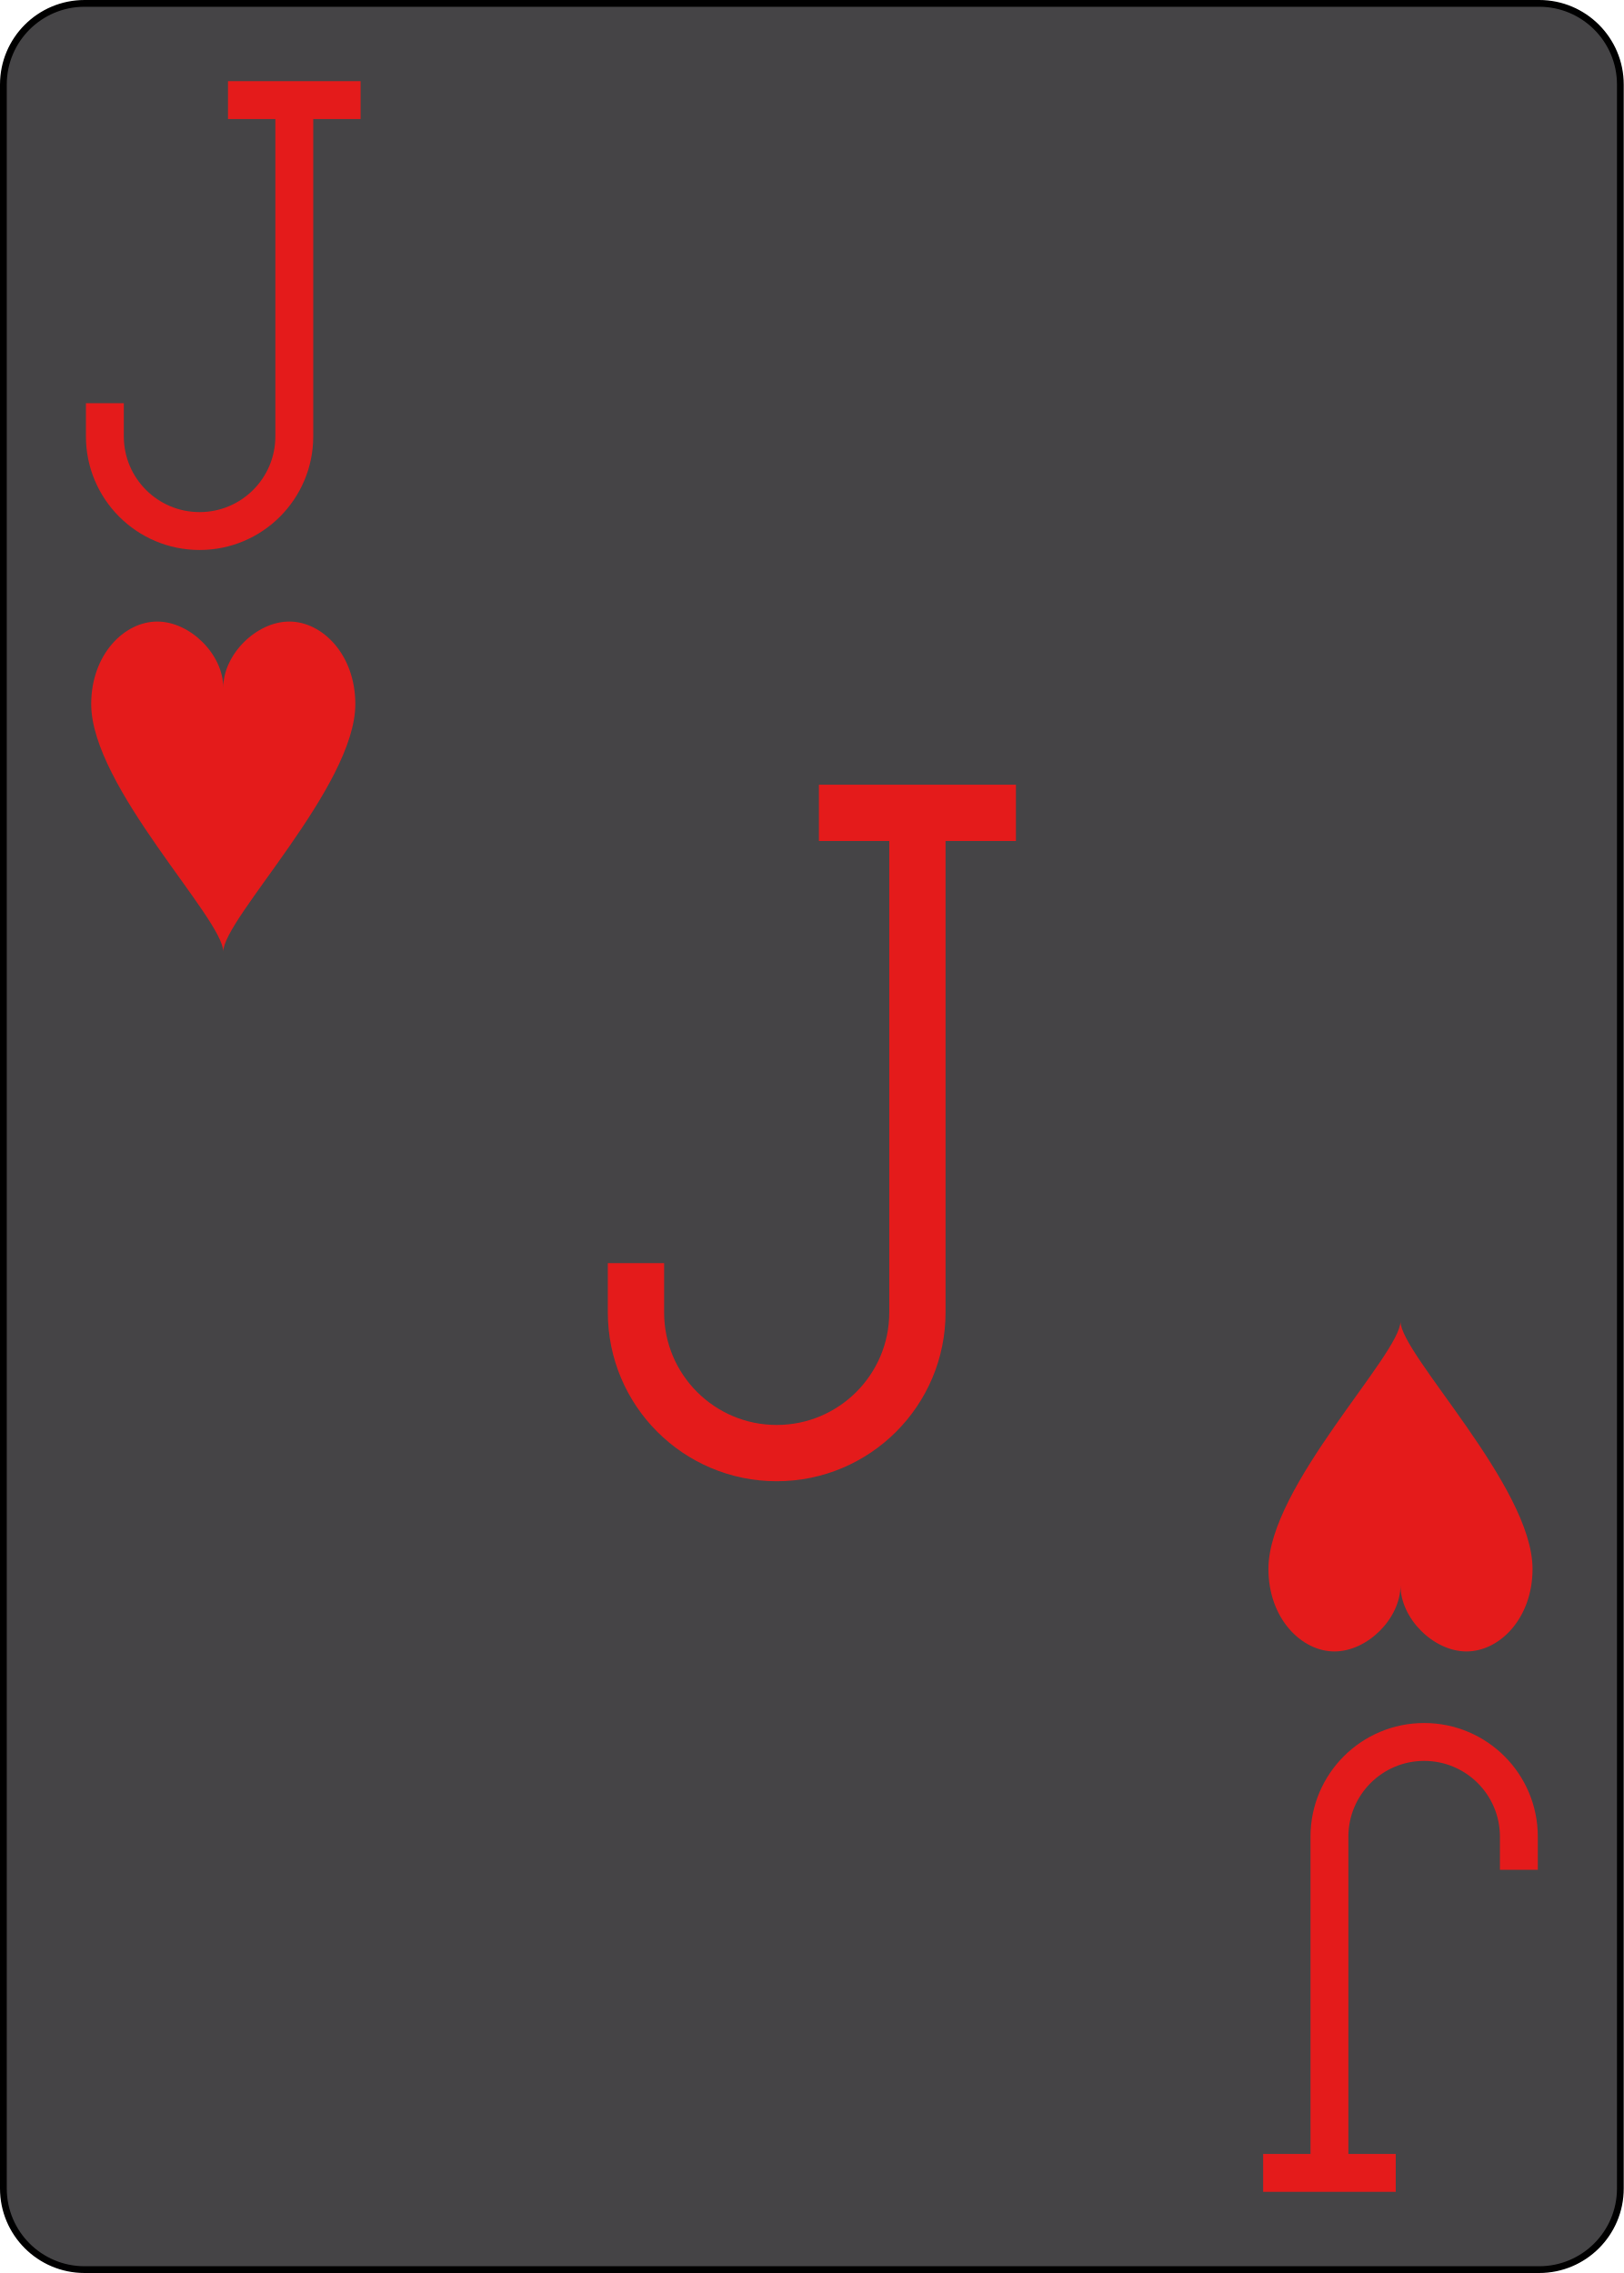
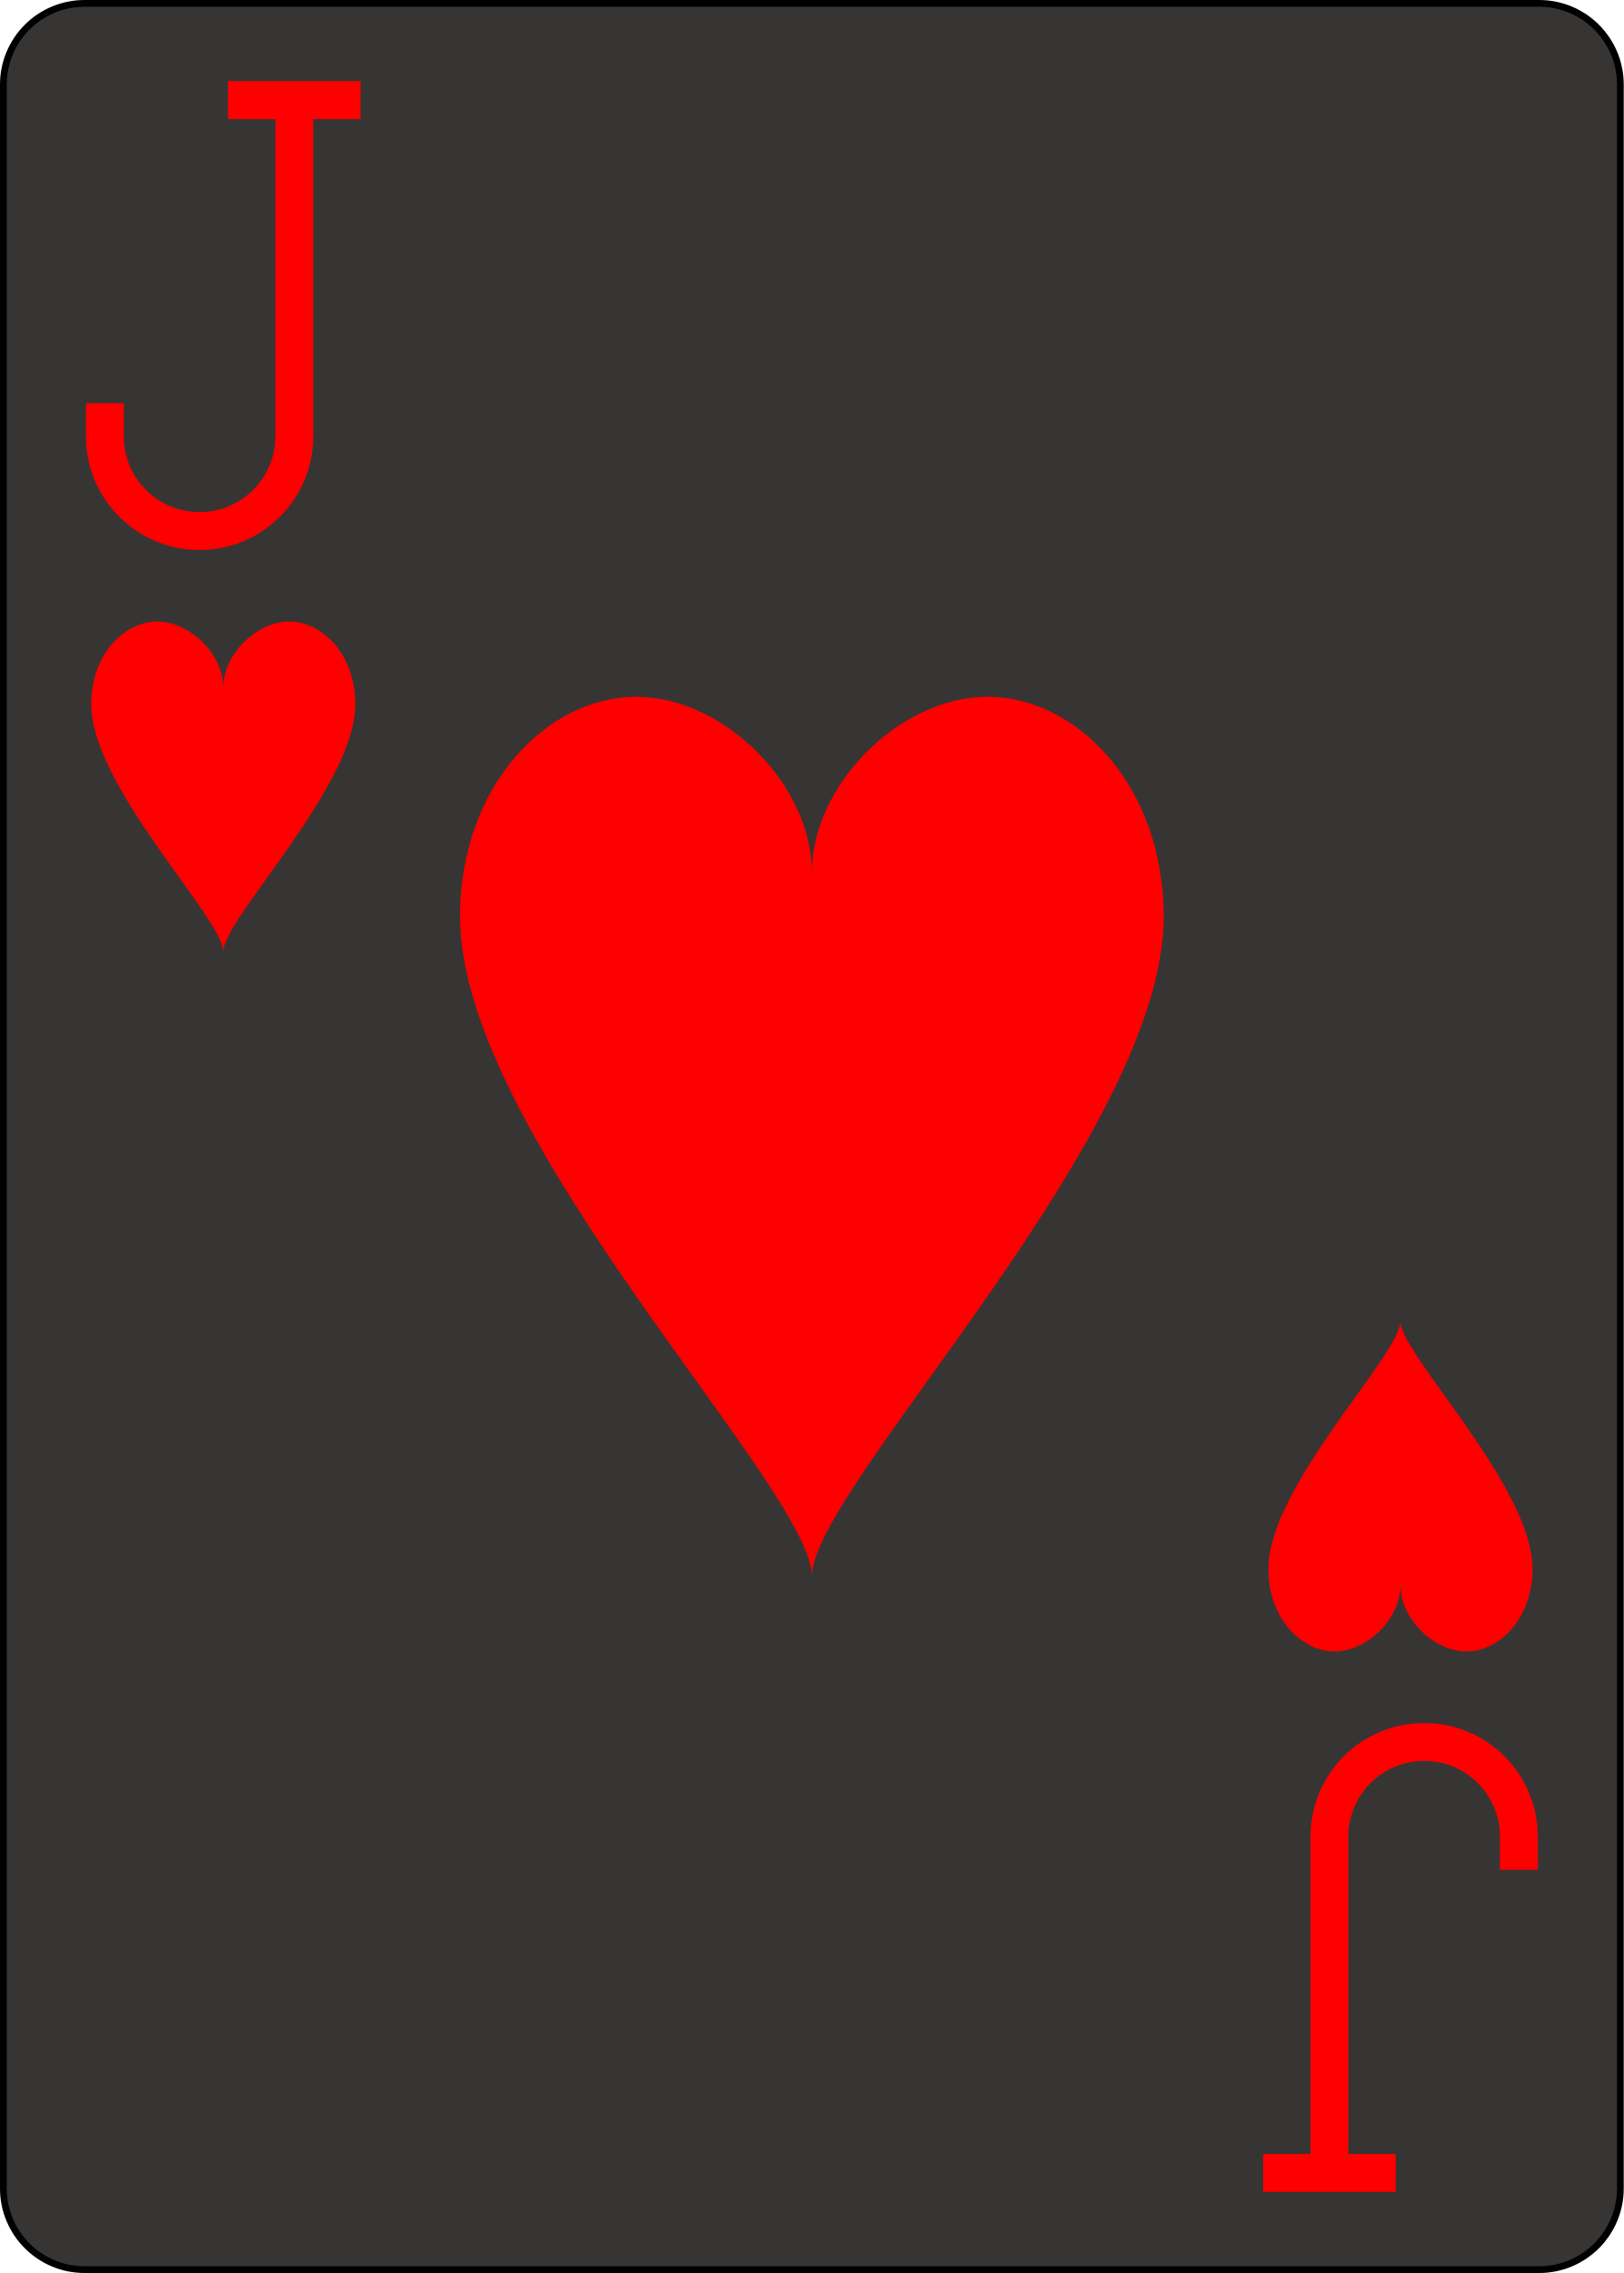
<svg xmlns="http://www.w3.org/2000/svg" xmlns:xlink="http://www.w3.org/1999/xlink" class="card" face="JH" height="3.5in" preserveAspectRatio="none" viewBox="-120 -168 240 336" width="2.5in">
  <defs>
+     <symbol id="VHJ" viewBox="-500 -500 1000 1000" preserveAspectRatio="xMinYMid">
+       <path d="M50 -460L250 -460M150 -460L150 250A100 100 0 0 1 -250 250L-250 220" stroke="red" stroke-width="80" stroke-linecap="square" stroke-miterlimit="1.5" fill="none" />
+     </symbol>
    <symbol id="SHJ" viewBox="-600 -600 1200 1200" preserveAspectRatio="xMinYMid">
-       <path d="M0 -300C0 -400 100 -500 200 -500C300 -500 400 -400 400 -250C400 0 0 400 0 500C0 400 -400 0 -400 -250C-400 -400 -300 -500 -200 -500C-100 -500 0 -400 -0 -300Z" fill="#e41b1b" />
-     </symbol>
-     <symbol id="VHJ" viewBox="-500 -500 1000 1000" preserveAspectRatio="xMinYMid">
-       <path d="M50 -460L250 -460M150 -460L150 250A100 100 0 0 1 -250 250L-250 220" stroke="#e41b1b" stroke-width="80" stroke-linecap="square" stroke-miterlimit="1.5" fill="none" />
+       <path d="M0 -300C0 -400 100 -500 200 -500C300 -500 400 -400 400 -250C400 0 0 400 0 500C0 400 -400 0 -400 -250C-400 -400 -300 -500 -200 -500C-100 -500 0 -400 -0 -300Z" fill="red" />
    </symbol>
  </defs>
-   <rect width="239" height="335" x="-119.5" y="-167.5" rx="12" ry="12" fill="#454446" stroke="black" />
-   <use xlink:href="#VHJ" height="104" width="104" x="-52" y="-52" />
+   <rect width="239" height="335" x="-119.5" y="-167.5" rx="12" ry="12" fill="#373434" stroke="black" />
+   <use xlink:href="#SHJ" height="156" width="156" x="-78" y="-78" />
  <use xlink:href="#VHJ" height="70" width="70" x="-122" y="-156" />
  <use xlink:href="#SHJ" height="58.558" width="58.558" x="-116.279" y="-81" />
  <g transform="rotate(180)">
    <use xlink:href="#VHJ" height="70" width="70" x="-122" y="-156" />
    <use xlink:href="#SHJ" height="58.558" width="58.558" x="-116.279" y="-81" />
  </g>
</svg>
